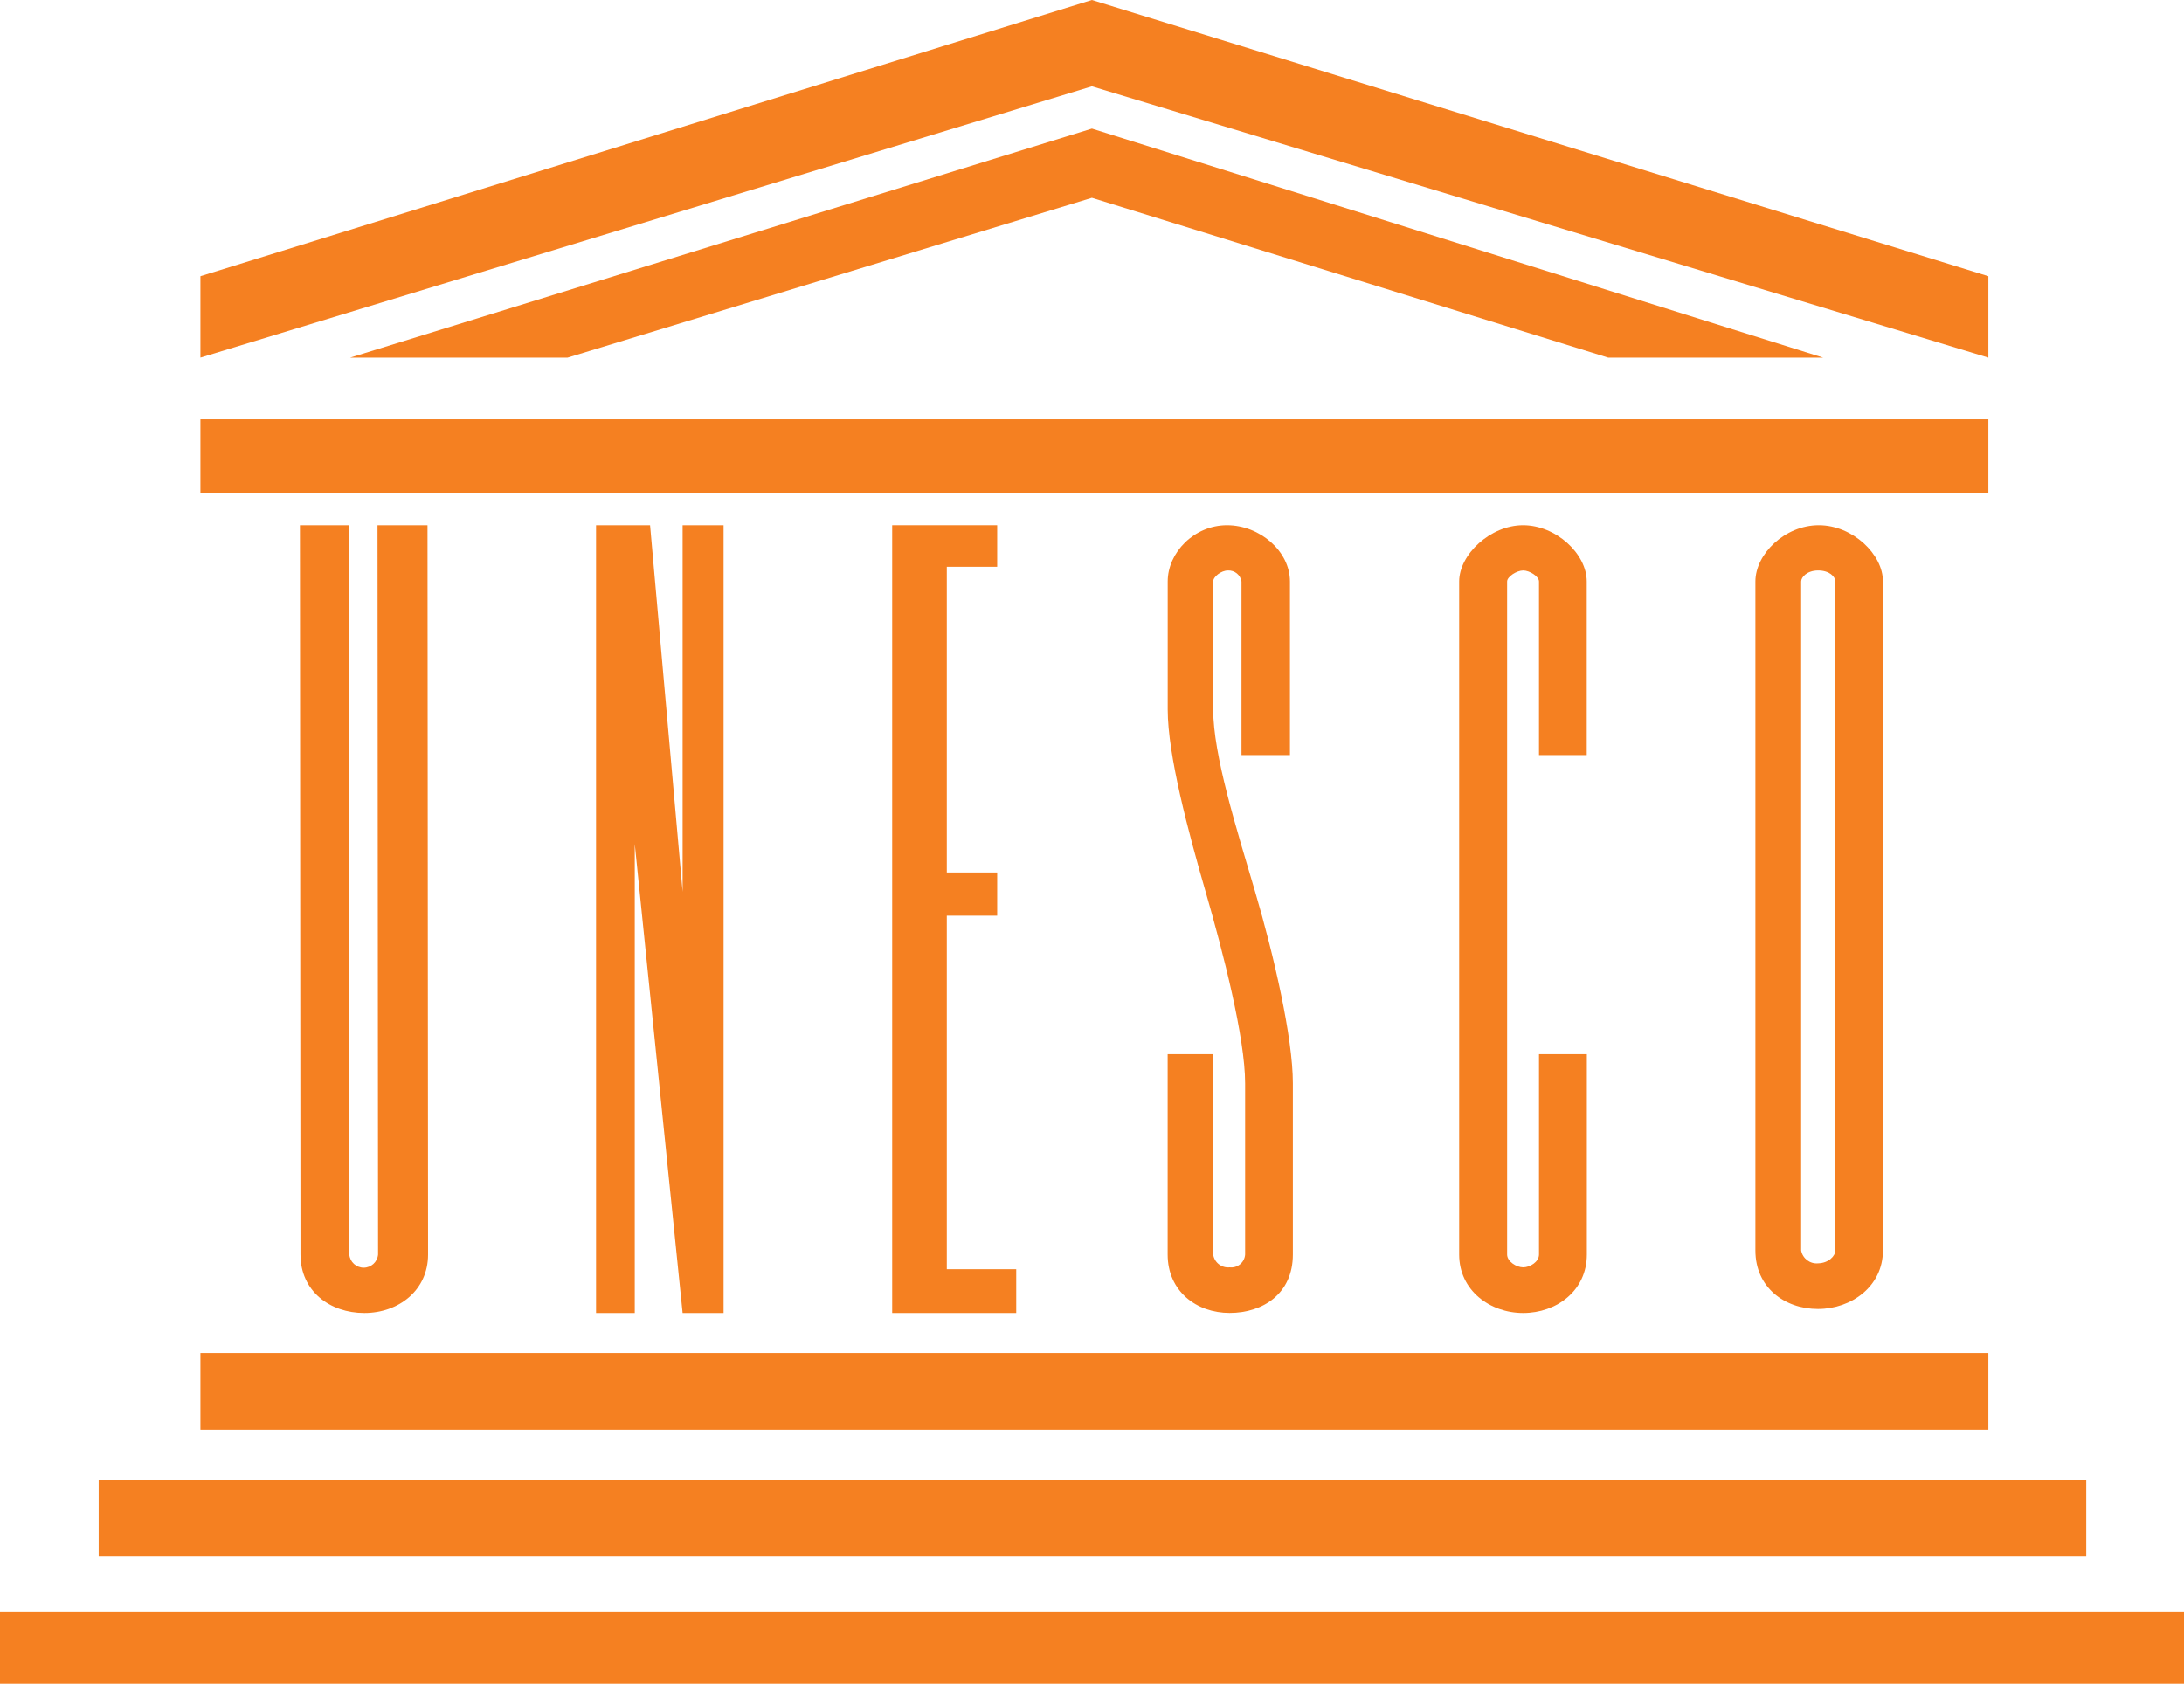
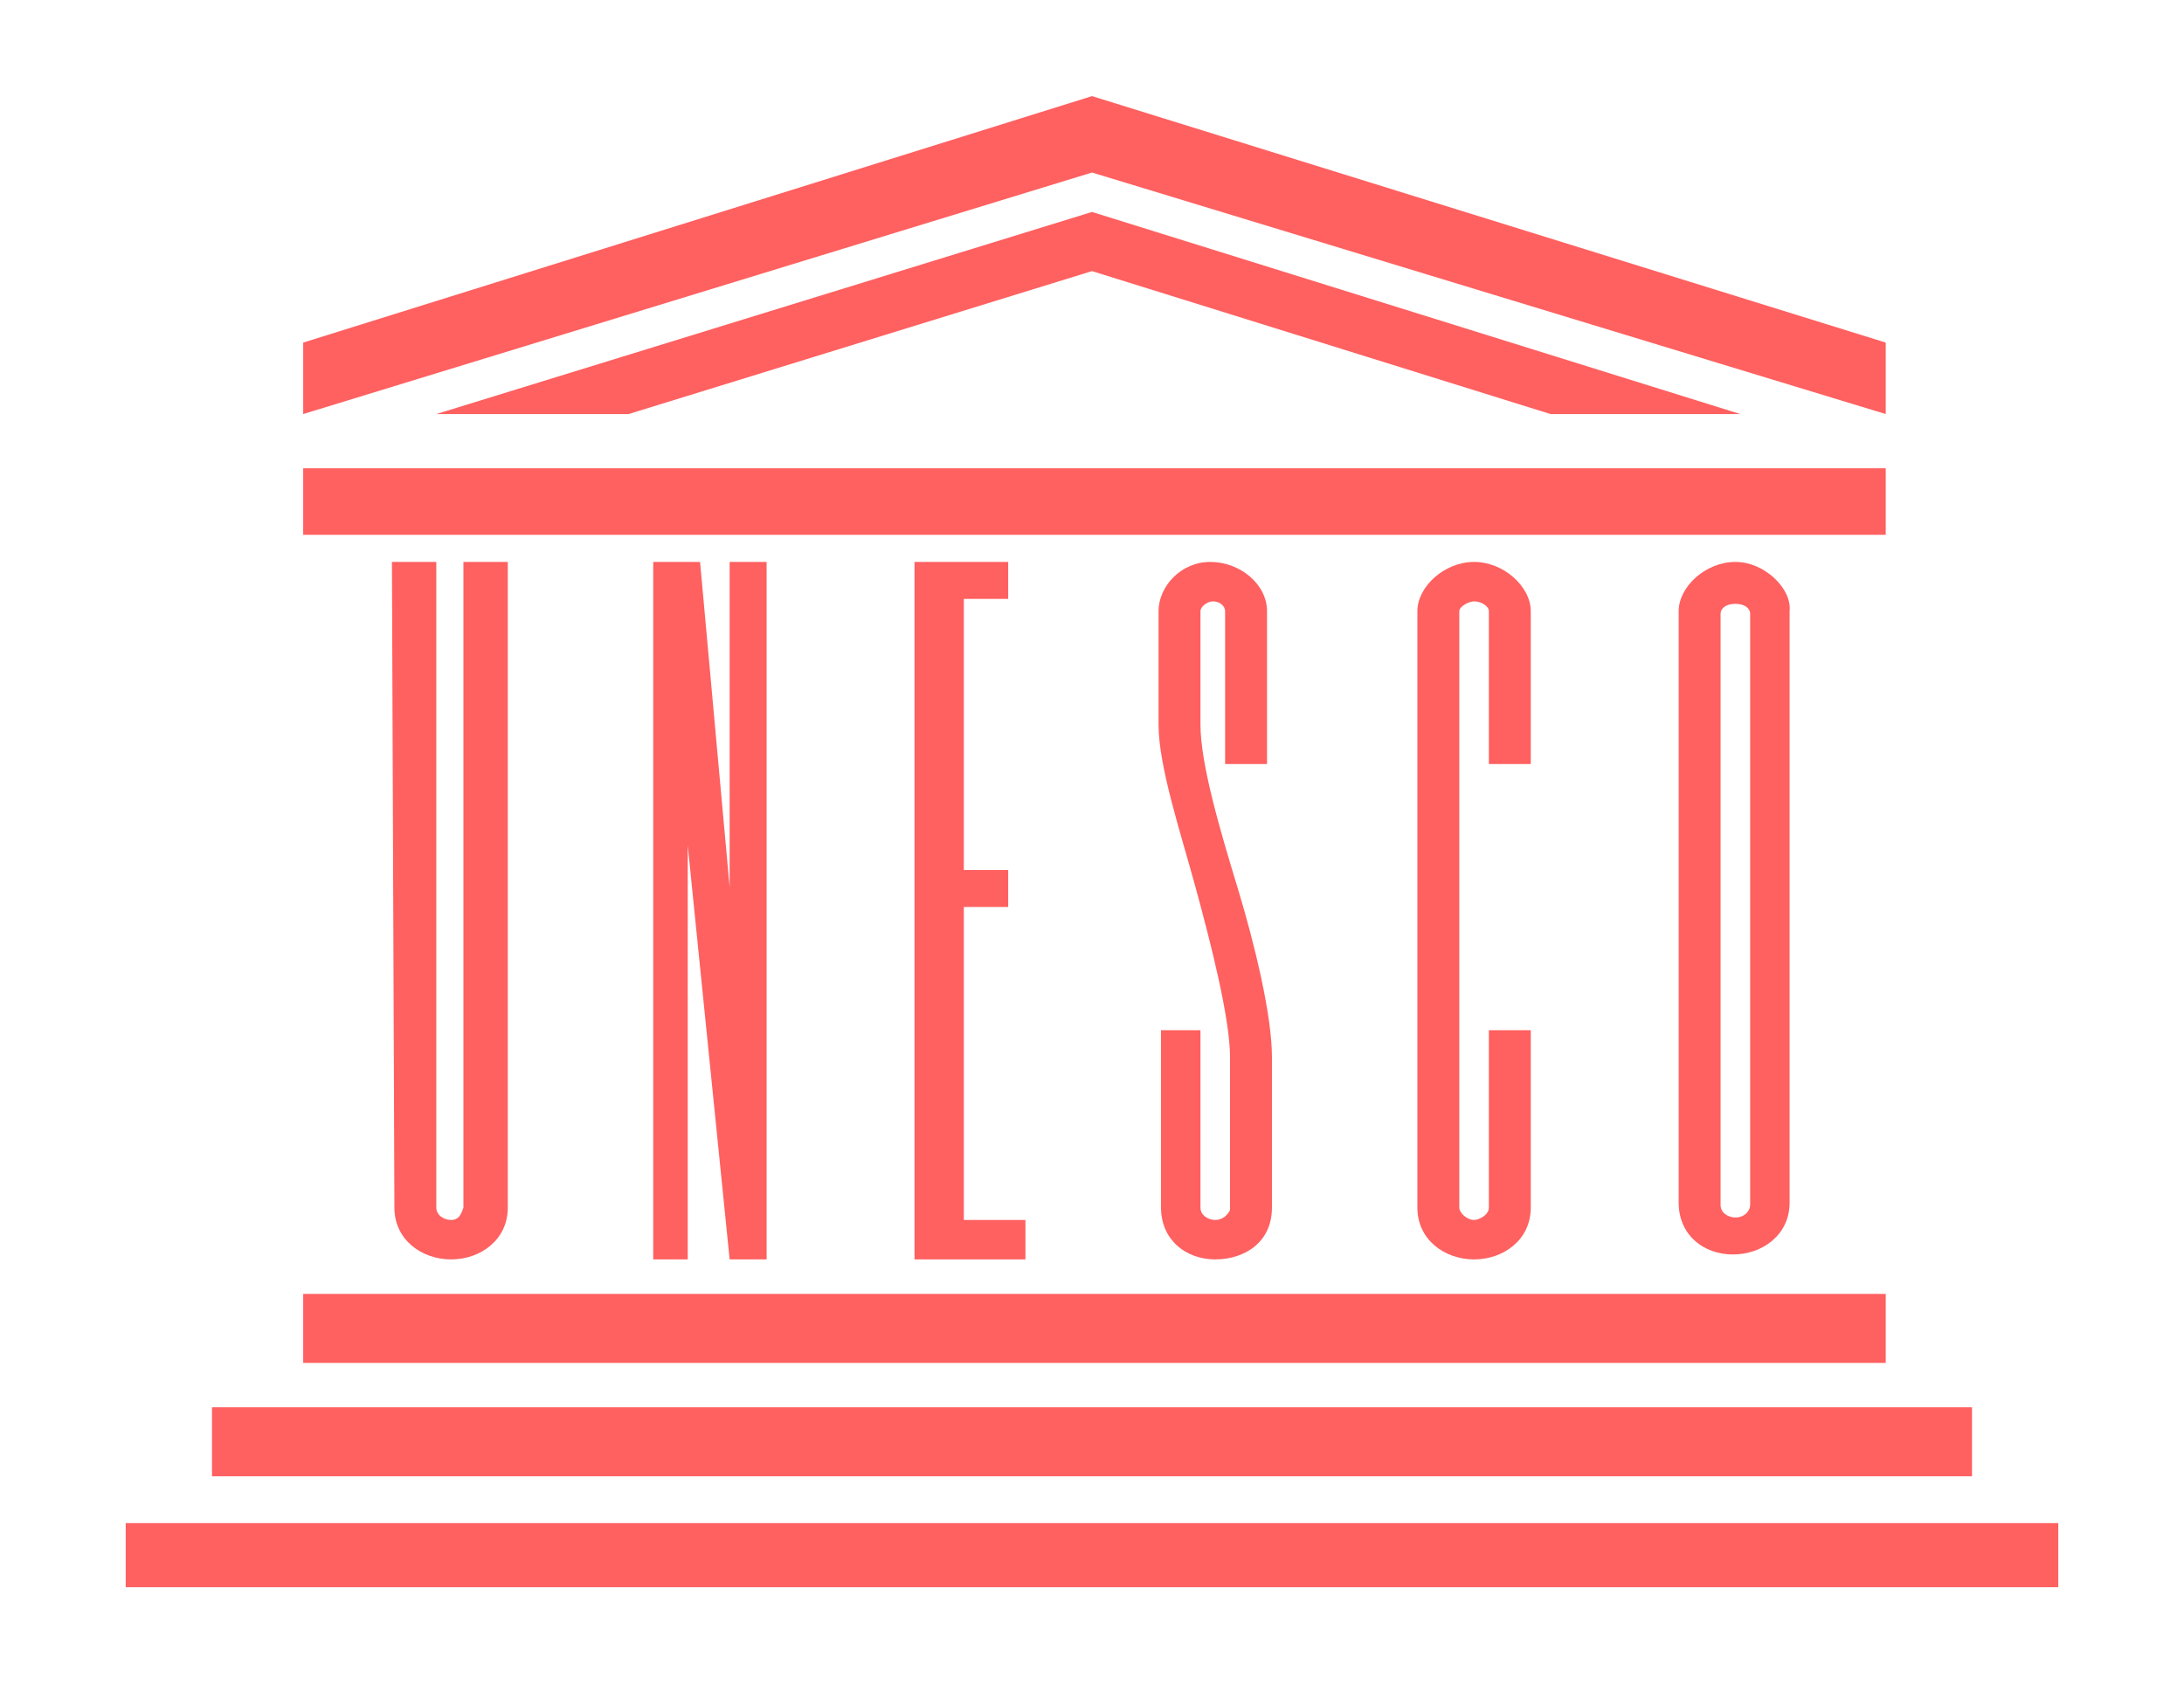
- <svg xmlns="http://www.w3.org/2000/svg" id="Ebene_1" data-name="Ebene 1" viewBox="0 0 396.64 305.84">
-   <defs>
-     <style>.cls-1{fill:#f58021;}</style>
-   </defs>
-   <path class="cls-1" d="M265,105.62c0-4.89,5.65-10.22,11.61-10.22s11.56,5.16,11.56,10.22v31.53H279.5V105.62c0-.91-1.7-2-2.87-2s-2.92,1.12-2.92,2V227.88c0,1.26,1.68,2.33,2.92,2.33s2.87-1,2.87-2.33V191.49h8.69v36.39c0,6.58-5.51,10.62-11.56,10.62S265,234.38,265,227.88Z" />
-   <path class="cls-1" d="M212.07,105.62c0-5.26,4.8-10.22,10.77-10.22s11.43,4.73,11.43,10.22v31.53h-8.8V105.62a2.38,2.38,0,0,0-2.45-2c-1.25,0-2.69,1.14-2.69,2v23.24c0,8.28,4.22,21.61,7.62,33.13s6.85,26.52,6.85,34.78v31.1c0,7.13-5.44,10.62-11.48,10.62s-11.26-3.95-11.26-10.62V191.49h8.27v36.39a2.74,2.74,0,0,0,3,2.33,2.52,2.52,0,0,0,2.8-2.33v-31.1c0-8.26-4-23.82-7.17-34.78s-6.89-24.85-6.89-33.13Z" />
-   <polygon class="cls-1" points="162.03 95.4 181.1 95.4 181.1 102.95 171.95 102.95 171.95 158.48 181.1 158.48 181.1 166.33 171.95 166.33 171.95 230.55 184.56 230.55 184.56 238.5 162.03 238.5 162.03 95.4" />
-   <polygon class="cls-1" points="108.25 95.4 118.06 95.4 123.97 162 123.97 95.4 131.41 95.4 131.41 238.5 123.97 238.5 115.28 153.31 115.28 238.5 108.25 238.5 108.25 95.4 108.25 95.4" />
-   <path class="cls-1" d="M54.47,95.4h8.87l.1,132.48a2.62,2.62,0,0,0,5.22,0L68.56,95.4h9.08l.1,132.48c0,6.51-5.35,10.62-11.58,10.62s-11.59-3.95-11.59-10.62Z" />
-   <rect class="cls-1" y="292.7" width="396.64" height="13.14" />
-   <rect class="cls-1" x="17.92" y="268.83" width="360.97" height="13.93" />
-   <rect class="cls-1" x="36.4" y="245.77" width="324.71" height="13.93" />
-   <rect class="cls-1" x="36.4" y="76.16" width="324.71" height="13.44" />
-   <polygon class="cls-1" points="63.59 64.96 198.3 23.36 331.1 64.96 292.06 64.96 198.3 35.93 103.08 64.96 63.59 64.96 63.59 64.96" />
-   <polygon class="cls-1" points="36.4 50.17 198.3 0 361.11 50.17 361.11 64.96 198.3 15.68 36.4 64.96 36.4 50.17 36.4 50.17" />
-   <path class="cls-1" d="M330.32,95.4c-6.17,0-11.52,5.23-11.52,10.22h0V227.15c0,6.69,5.28,10.62,11.36,10.62s11.8-4.11,11.8-10.62V105.62C342,100.72,336.48,95.4,330.32,95.4Zm3,131.75c0,1-1.23,2.28-3.12,2.33a2.87,2.87,0,0,1-3.09-2.33V105.62c0-.79,1.07-2,3.09-2s3.12,1.11,3.12,2Z" />
+ <svg xmlns="http://www.w3.org/2000/svg" version="1.1" id="Ebene_1" x="0px" y="0px" viewBox="0 0 88.6 68.3" style="enable-background:new 0 0 88.6 68.3;" xml:space="preserve">
+   <style type="text/css">
+ 	.st0{fill:#FF6060;}
+ </style>
+   <path class="st0" d="M57.5,24.8c0-1,1.1-2,2.3-2s2.3,1,2.3,2v6.2h-1.7v-6.2c0-0.2-0.3-0.4-0.6-0.4c-0.2,0-0.6,0.2-0.6,0.4V49  c0,0.2,0.3,0.5,0.6,0.5c0.2,0,0.6-0.2,0.6-0.5v-7.2h1.7V49c0,1.3-1.1,2.1-2.3,2.1c-1.2,0-2.3-0.8-2.3-2.1V24.8z" />
+   <path class="st0" d="M47,24.8c0-1,0.9-2,2.1-2s2.3,0.9,2.3,2v6.2h-1.7v-6.2c0-0.2-0.2-0.4-0.5-0.4c-0.2,0-0.5,0.2-0.5,0.4v4.6  c0,1.6,0.8,4.3,1.5,6.6c0.7,2.3,1.4,5.2,1.4,6.9V49c0,1.4-1.1,2.1-2.3,2.1c-1.2,0-2.2-0.8-2.2-2.1v-7.2h1.6V49  c0,0.3,0.3,0.5,0.6,0.5c0.3,0,0.5-0.2,0.6-0.4c0,0,0,0,0,0v-6.2c0-1.6-0.8-4.7-1.4-6.9S47,31.1,47,29.4L47,24.8z" />
+   <polygon class="st0" points="37.1,22.8 40.9,22.8 40.9,24.3 39.1,24.3 39.1,35.3 40.9,35.3 40.9,36.8 39.1,36.8 39.1,49.5   41.6,49.5 41.6,51.1 37.1,51.1 " />
+   <polygon class="st0" points="26.5,22.8 28.4,22.8 29.6,36 29.6,22.8 31.1,22.8 31.1,51.1 29.6,51.1 27.9,34.3 27.9,51.1 26.5,51.1   26.5,22.8 " />
+   <path class="st0" d="M15.9,22.8h1.8l0,26.2c0,0.3,0.3,0.5,0.6,0.5c0.3,0,0.4-0.2,0.5-0.5l0-26.2h1.8l0,26.2c0,1.3-1.1,2.1-2.3,2.1  c-1.2,0-2.3-0.8-2.3-2.1L15.9,22.8z" />
+   <rect x="5.1" y="61.8" class="st0" width="78.4" height="2.6" />
+   <rect x="8.6" y="57.1" class="st0" width="71.4" height="2.8" />
+   <rect x="12.3" y="52.5" class="st0" width="64.2" height="2.8" />
+   <rect x="12.3" y="19" class="st0" width="64.2" height="2.7" />
+   <polygon class="st0" points="17.7,16.8 44.3,8.6 70.6,16.8 62.9,16.8 44.3,11 25.5,16.8 17.7,16.8 " />
+   <polygon class="st0" points="12.3,13.9 44.3,3.9 76.5,13.9 76.5,16.8 44.3,7 12.3,16.8 12.3,13.9 " />
+   <path class="st0" d="M70.4,22.8c-1.2,0-2.3,1-2.3,2l0,0v24c0,1.3,1,2.1,2.2,2.1c1.2,0,2.3-0.8,2.3-2.1v-24  C72.7,23.9,71.6,22.8,70.4,22.8z M71,48.9c0,0.2-0.2,0.5-0.6,0.5c-0.3,0-0.6-0.2-0.6-0.5v-24c0-0.2,0.2-0.4,0.6-0.4s0.6,0.2,0.6,0.4  V48.9z" />
</svg>
